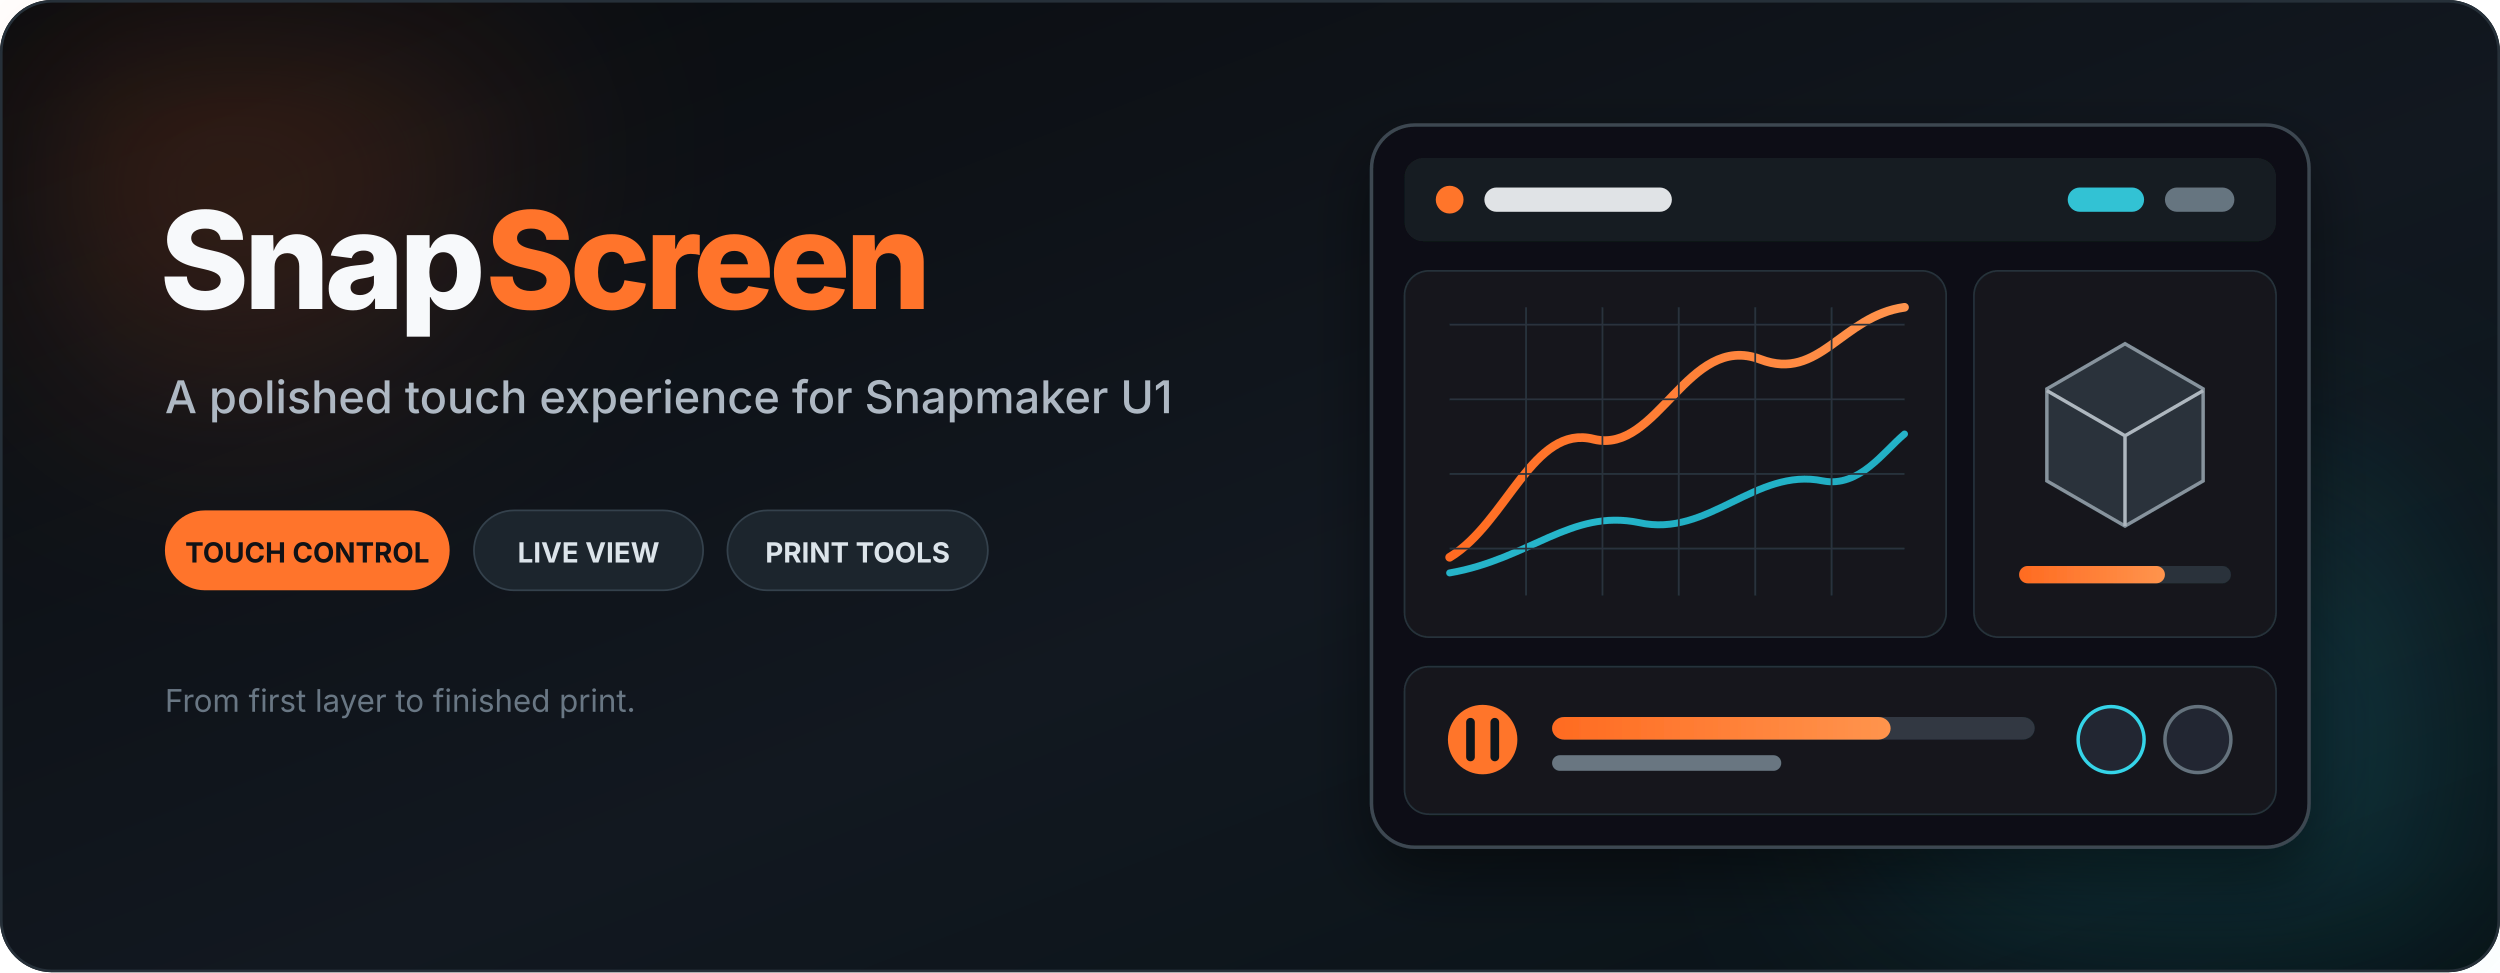
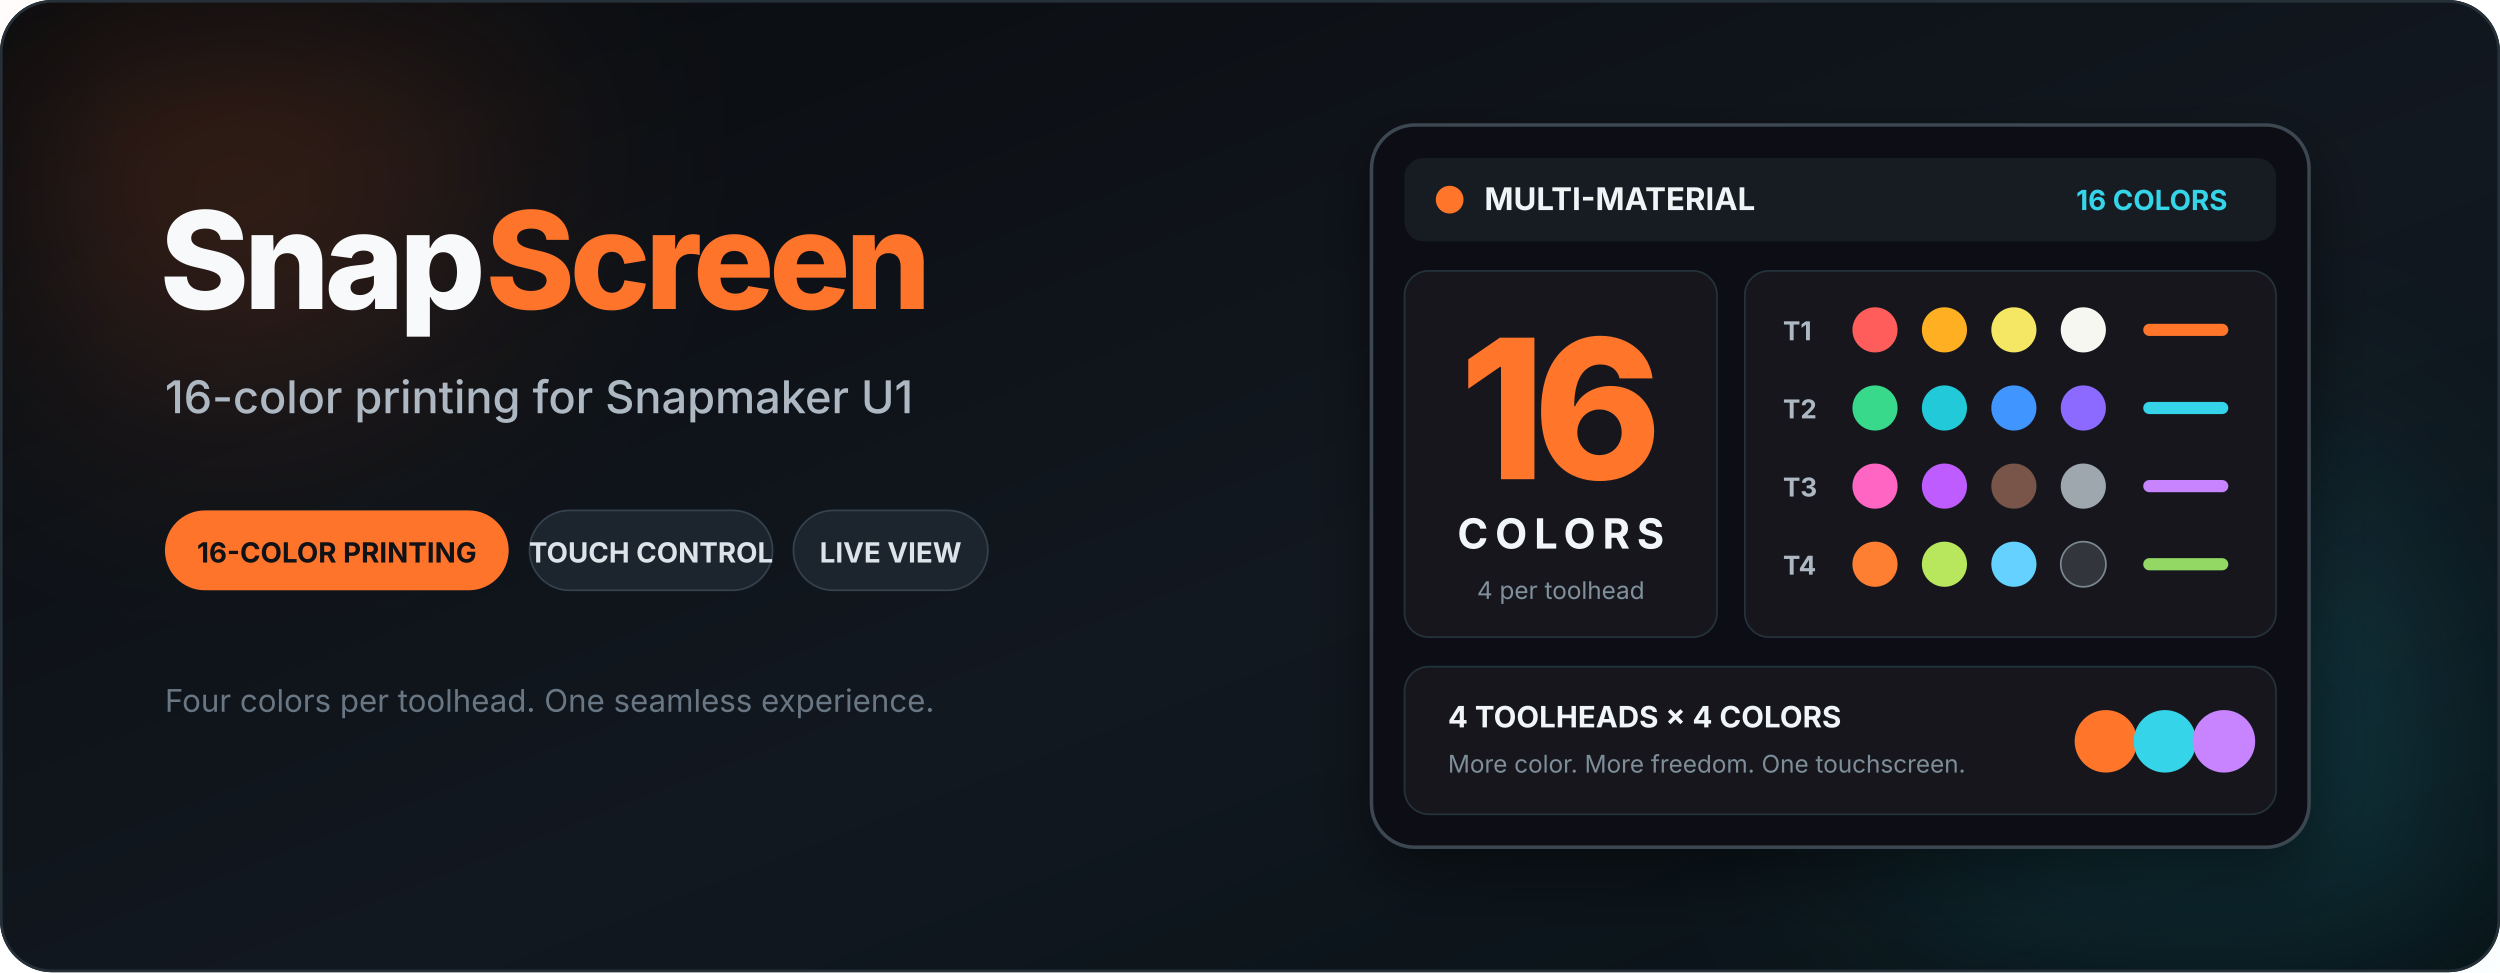
<svg xmlns="http://www.w3.org/2000/svg" width="1440" height="560" viewBox="0 0 1440 560" role="img" aria-labelledby="title desc">
  <defs>
    <linearGradient id="background" x1="0" y1="0" x2="1" y2="1">
      <stop offset="0" stop-color="#090b0e" />
      <stop offset="0.56" stop-color="#121820" />
      <stop offset="1" stop-color="#071216" />
    </linearGradient>
    <linearGradient id="accent" x1="0" y1="0" x2="1" y2="0">
      <stop offset="0" stop-color="#ff6b21" />
      <stop offset="1" stop-color="#ff944d" />
    </linearGradient>
    <linearGradient id="cool" x1="0" y1="0" x2="1" y2="1">
      <stop offset="0" stop-color="#35d4e8" />
      <stop offset="1" stop-color="#1594aa" />
    </linearGradient>
    <filter id="blur" x="-100%" y="-100%" width="300%" height="300%">
      <feGaussianBlur stdDeviation="70" />
    </filter>
    <filter id="shadow" x="-20%" y="-20%" width="140%" height="160%">
      <feDropShadow dx="0" dy="16" stdDeviation="18" flood-color="#000" flood-opacity="0.45" />
    </filter>
  </defs>
  <rect width="1440" height="560" rx="30" fill="url(#background)" />
  <circle cx="132" cy="74" r="150" fill="#ff6b21" opacity="0.17" filter="url(#blur)" />
  <circle cx="1270" cy="445" r="180" fill="#22cce2" opacity="0.16" filter="url(#blur)" />
  <g transform="translate(92 106)">
    <text x="0" y="72" fill="#f7f9fb" font-family="Inter,Segoe UI,Arial,sans-serif" font-size="78" font-weight="760" letter-spacing="-3">Snap<tspan fill="#ff742b">Screen</tspan>
    </text>
-     <text x="3" y="132" fill="#aeb8c3" font-family="Inter,Segoe UI,Arial,sans-serif" font-size="26" font-weight="450">A polished touch experience for Snapmaker U1</text>
+     <text x="3" y="132" fill="#aeb8c3" font-family="Inter,Segoe UI,Arial,sans-serif" font-size="26" font-weight="450">16-color printing for Snapmaker U1</text>
    <g transform="translate(3 188)">
-       <rect width="164" height="46" rx="23" fill="#ff742b" />
-       <text x="82" y="30" fill="#101216" text-anchor="middle" font-family="Inter,Segoe UI,Arial,sans-serif" font-size="16" font-weight="700">TOUCH CONTROL</text>
-       <rect x="178" width="132" height="46" rx="23" fill="#1c252d" stroke="#34414c" />
-       <text x="244" y="30" fill="#dce4ea" text-anchor="middle" font-family="Inter,Segoe UI,Arial,sans-serif" font-size="16" font-weight="650">LIVE VIEW</text>
-       <rect x="324" width="150" height="46" rx="23" fill="#1c252d" stroke="#34414c" />
-       <text x="399" y="30" fill="#dce4ea" text-anchor="middle" font-family="Inter,Segoe UI,Arial,sans-serif" font-size="16" font-weight="650">PRINT TOOLS</text>
+       <rect width="198" height="46" rx="23" fill="#ff742b" />
+       <text x="99" y="30" fill="#101216" text-anchor="middle" font-family="Inter,Segoe UI,Arial,sans-serif" font-size="16" font-weight="700">16-COLOR PRINTING</text>
+       <rect x="210" width="140" height="46" rx="23" fill="#1c252d" stroke="#34414c" />
+       <text x="280" y="30" fill="#dce4ea" text-anchor="middle" font-family="Inter,Segoe UI,Arial,sans-serif" font-size="16" font-weight="650">TOUCH CONTROL</text>
+       <rect x="362" width="112" height="46" rx="23" fill="#1c252d" stroke="#34414c" />
+       <text x="418" y="30" fill="#dce4ea" text-anchor="middle" font-family="Inter,Segoe UI,Arial,sans-serif" font-size="16" font-weight="650">LIVE VIEW</text>
    </g>
-     <text x="3" y="304" fill="#697784" font-family="Inter,Segoe UI,Arial,sans-serif" font-size="18">From first layer to finished print.</text>
+     <text x="3" y="304" fill="#697784" font-family="Inter,Segoe UI,Arial,sans-serif" font-size="18">Four colors per toolhead. One seamless experience.</text>
  </g>
  <g transform="translate(790 72)" filter="url(#shadow)">
    <rect width="540" height="416" rx="25" fill="#0b0e12" stroke="#3c4751" stroke-width="2" />
    <rect x="19" y="19" width="502" height="48" rx="11" fill="#171c22" />
    <circle cx="45" cy="43" r="8" fill="#ff742b" />
-     <rect x="65" y="36" width="108" height="14" rx="7" fill="#f1f4f6" opacity="0.92" />
-     <rect x="401" y="36" width="44" height="14" rx="7" fill="#35d4e8" opacity="0.9" />
-     <rect x="457" y="36" width="40" height="14" rx="7" fill="#667480" />
-     <rect x="19" y="84" width="312" height="211" rx="14" fill="#14191f" stroke="#27313a" />
-     <path d="M45 249 C78 229 93 172 128 181 C165 190 182 119 224 135 C258 148 271 110 307 105" fill="none" stroke="url(#accent)" stroke-width="5" stroke-linecap="round" />
-     <path d="M45 258 C91 250 115 221 154 229 C194 238 221 197 260 205 C281 209 295 188 307 178" fill="none" stroke="url(#cool)" stroke-width="4" stroke-linecap="round" />
-     <g stroke="#2a333c" stroke-width="1">
-       <path d="M45 115H307M45 158H307M45 201H307M45 244H307" />
-       <path d="M89 105V271M133 105V271M177 105V271M221 105V271M265 105V271" />
+     <text x="65" y="49" fill="#f1f4f6" font-family="Inter,Segoe UI,Arial,sans-serif" font-size="18" font-weight="700">MULTI-MATERIAL</text>
+     <text x="493" y="49" fill="#35d4e8" text-anchor="end" font-family="Inter,Segoe UI,Arial,sans-serif" font-size="16" font-weight="700">16 COLORS</text>
+     <rect x="19" y="84" width="180" height="211" rx="14" fill="#14191f" stroke="#27313a" />
+     <text x="109" y="204" fill="#ff742b" text-anchor="middle" font-family="Inter,Segoe UI,Arial,sans-serif" font-size="112" font-weight="800" letter-spacing="-7">16</text>
+     <text x="109" y="244" fill="#f3f6f8" text-anchor="middle" font-family="Inter,Segoe UI,Arial,sans-serif" font-size="24" font-weight="750" letter-spacing="4">COLORS</text>
+     <text x="109" y="273" fill="#81909c" text-anchor="middle" font-family="Inter,Segoe UI,Arial,sans-serif" font-size="14">4 per toolhead</text>
+     <rect x="215" y="84" width="306" height="211" rx="14" fill="#14191f" stroke="#27313a" />
+     <g font-family="Inter,Segoe UI,Arial,sans-serif" font-size="15" font-weight="700">
+       <text x="237" y="124" fill="#aeb8c2">T1</text>
+       <circle cx="290" cy="118" r="13" fill="#ff5c5c" />
+       <circle cx="330" cy="118" r="13" fill="#ffb020" />
+       <circle cx="370" cy="118" r="13" fill="#f5e663" />
+       <circle cx="410" cy="118" r="13" fill="#f7f7f2" />
+       <path d="M448 118h42" stroke="#ff742b" stroke-width="7" stroke-linecap="round" />
+       <text x="237" y="169" fill="#aeb8c2">T2</text>
+       <circle cx="290" cy="163" r="13" fill="#39d98a" />
+       <circle cx="330" cy="163" r="13" fill="#23c9d8" />
+       <circle cx="370" cy="163" r="13" fill="#4195ff" />
+       <circle cx="410" cy="163" r="13" fill="#8c6bff" />
+       <path d="M448 163h42" stroke="#35d4e8" stroke-width="7" stroke-linecap="round" />
+       <text x="237" y="214" fill="#aeb8c2">T3</text>
+       <circle cx="290" cy="208" r="13" fill="#ff65c3" />
+       <circle cx="330" cy="208" r="13" fill="#be5cff" />
+       <circle cx="370" cy="208" r="13" fill="#795548" />
+       <circle cx="410" cy="208" r="13" fill="#9ea7ae" />
+       <path d="M448 208h42" stroke="#c884ff" stroke-width="7" stroke-linecap="round" />
+       <text x="237" y="259" fill="#aeb8c2">T4</text>
+       <circle cx="290" cy="253" r="13" fill="#ff7f32" />
+       <circle cx="330" cy="253" r="13" fill="#b8e65c" />
+       <circle cx="370" cy="253" r="13" fill="#65d1ff" />
+       <circle cx="410" cy="253" r="13" fill="#30343a" stroke="#7d8790" />
+       <path d="M448 253h42" stroke="#93d765" stroke-width="7" stroke-linecap="round" />
    </g>
-     <rect x="347" y="84" width="174" height="211" rx="14" fill="#14191f" stroke="#27313a" />
-     <path d="M434 126l45 26v53l-45 26-45-26v-53z" fill="#2a323a" stroke="#87939d" stroke-width="2" />
-     <path d="M389 153l45 26 45-26M434 179v52" fill="none" stroke="#aeb7bf" stroke-width="2" />
-     <rect x="373" y="254" width="122" height="10" rx="5" fill="#29323a" />
-     <rect x="373" y="254" width="84" height="10" rx="5" fill="url(#accent)" />
    <g transform="translate(19 312)">
      <rect width="502" height="85" rx="14" fill="#14191f" stroke="#27313a" />
-       <g transform="translate(25 22)">
-         <circle cx="20" cy="20" r="20" fill="#ff742b" />
-         <path d="M13 10v20M27 10v20" stroke="#11151a" stroke-width="5" stroke-linecap="round" />
-         <rect x="60" y="7" width="278" height="13" rx="7" fill="#303942" />
-         <rect x="60" y="7" width="195" height="13" rx="7" fill="url(#accent)" />
-         <rect x="60" y="29" width="132" height="9" rx="4.5" fill="#697681" />
-         <circle cx="382" cy="20" r="19" fill="#202830" stroke="#35d4e8" stroke-width="2" />
-         <circle cx="432" cy="20" r="19" fill="#202830" stroke="#65727d" stroke-width="2" />
-       </g>
+       <text x="25" y="35" fill="#f2f5f7" font-family="Inter,Segoe UI,Arial,sans-serif" font-size="17" font-weight="700">4 TOOLHEADS × 4 COLORS</text>
+       <text x="25" y="61" fill="#7f8d98" font-family="Inter,Segoe UI,Arial,sans-serif" font-size="14">More color. More freedom. One touchscreen.</text>
+       <circle cx="404" cy="43" r="18" fill="#ff742b" />
+       <circle cx="438" cy="43" r="18" fill="#35d4e8" />
+       <circle cx="472" cy="43" r="18" fill="#c884ff" />
    </g>
  </g>
  <rect x="0.75" y="0.75" width="1438.5" height="558.5" rx="29.25" fill="none" stroke="#263039" stroke-width="1.5" />
</svg>
